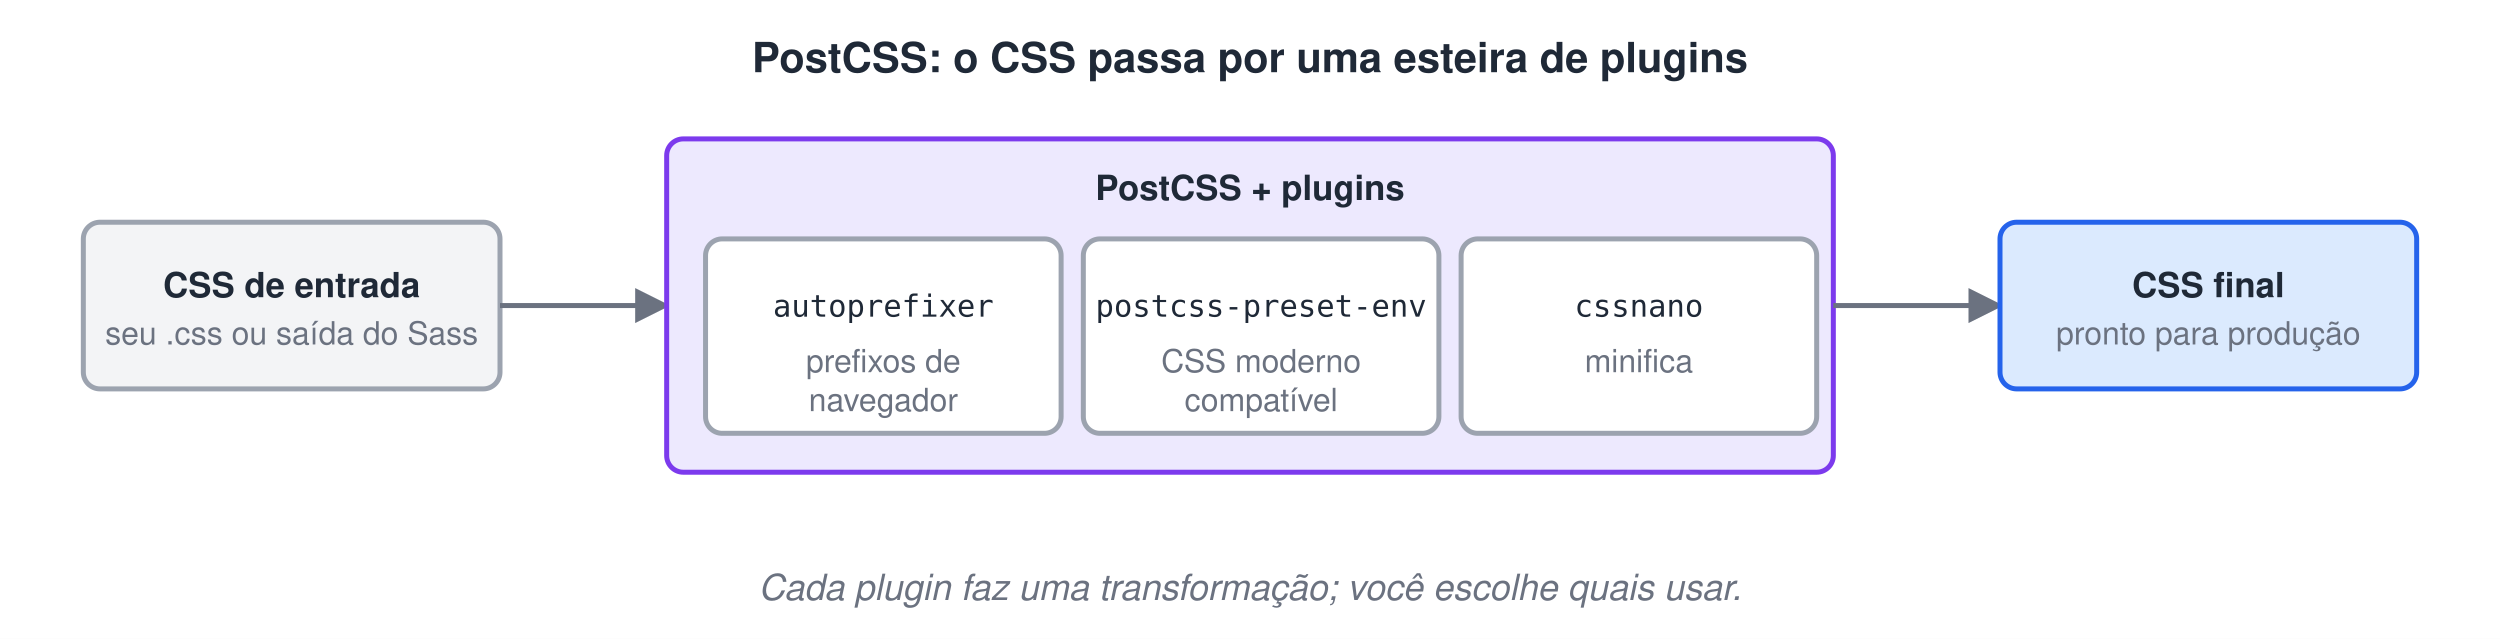
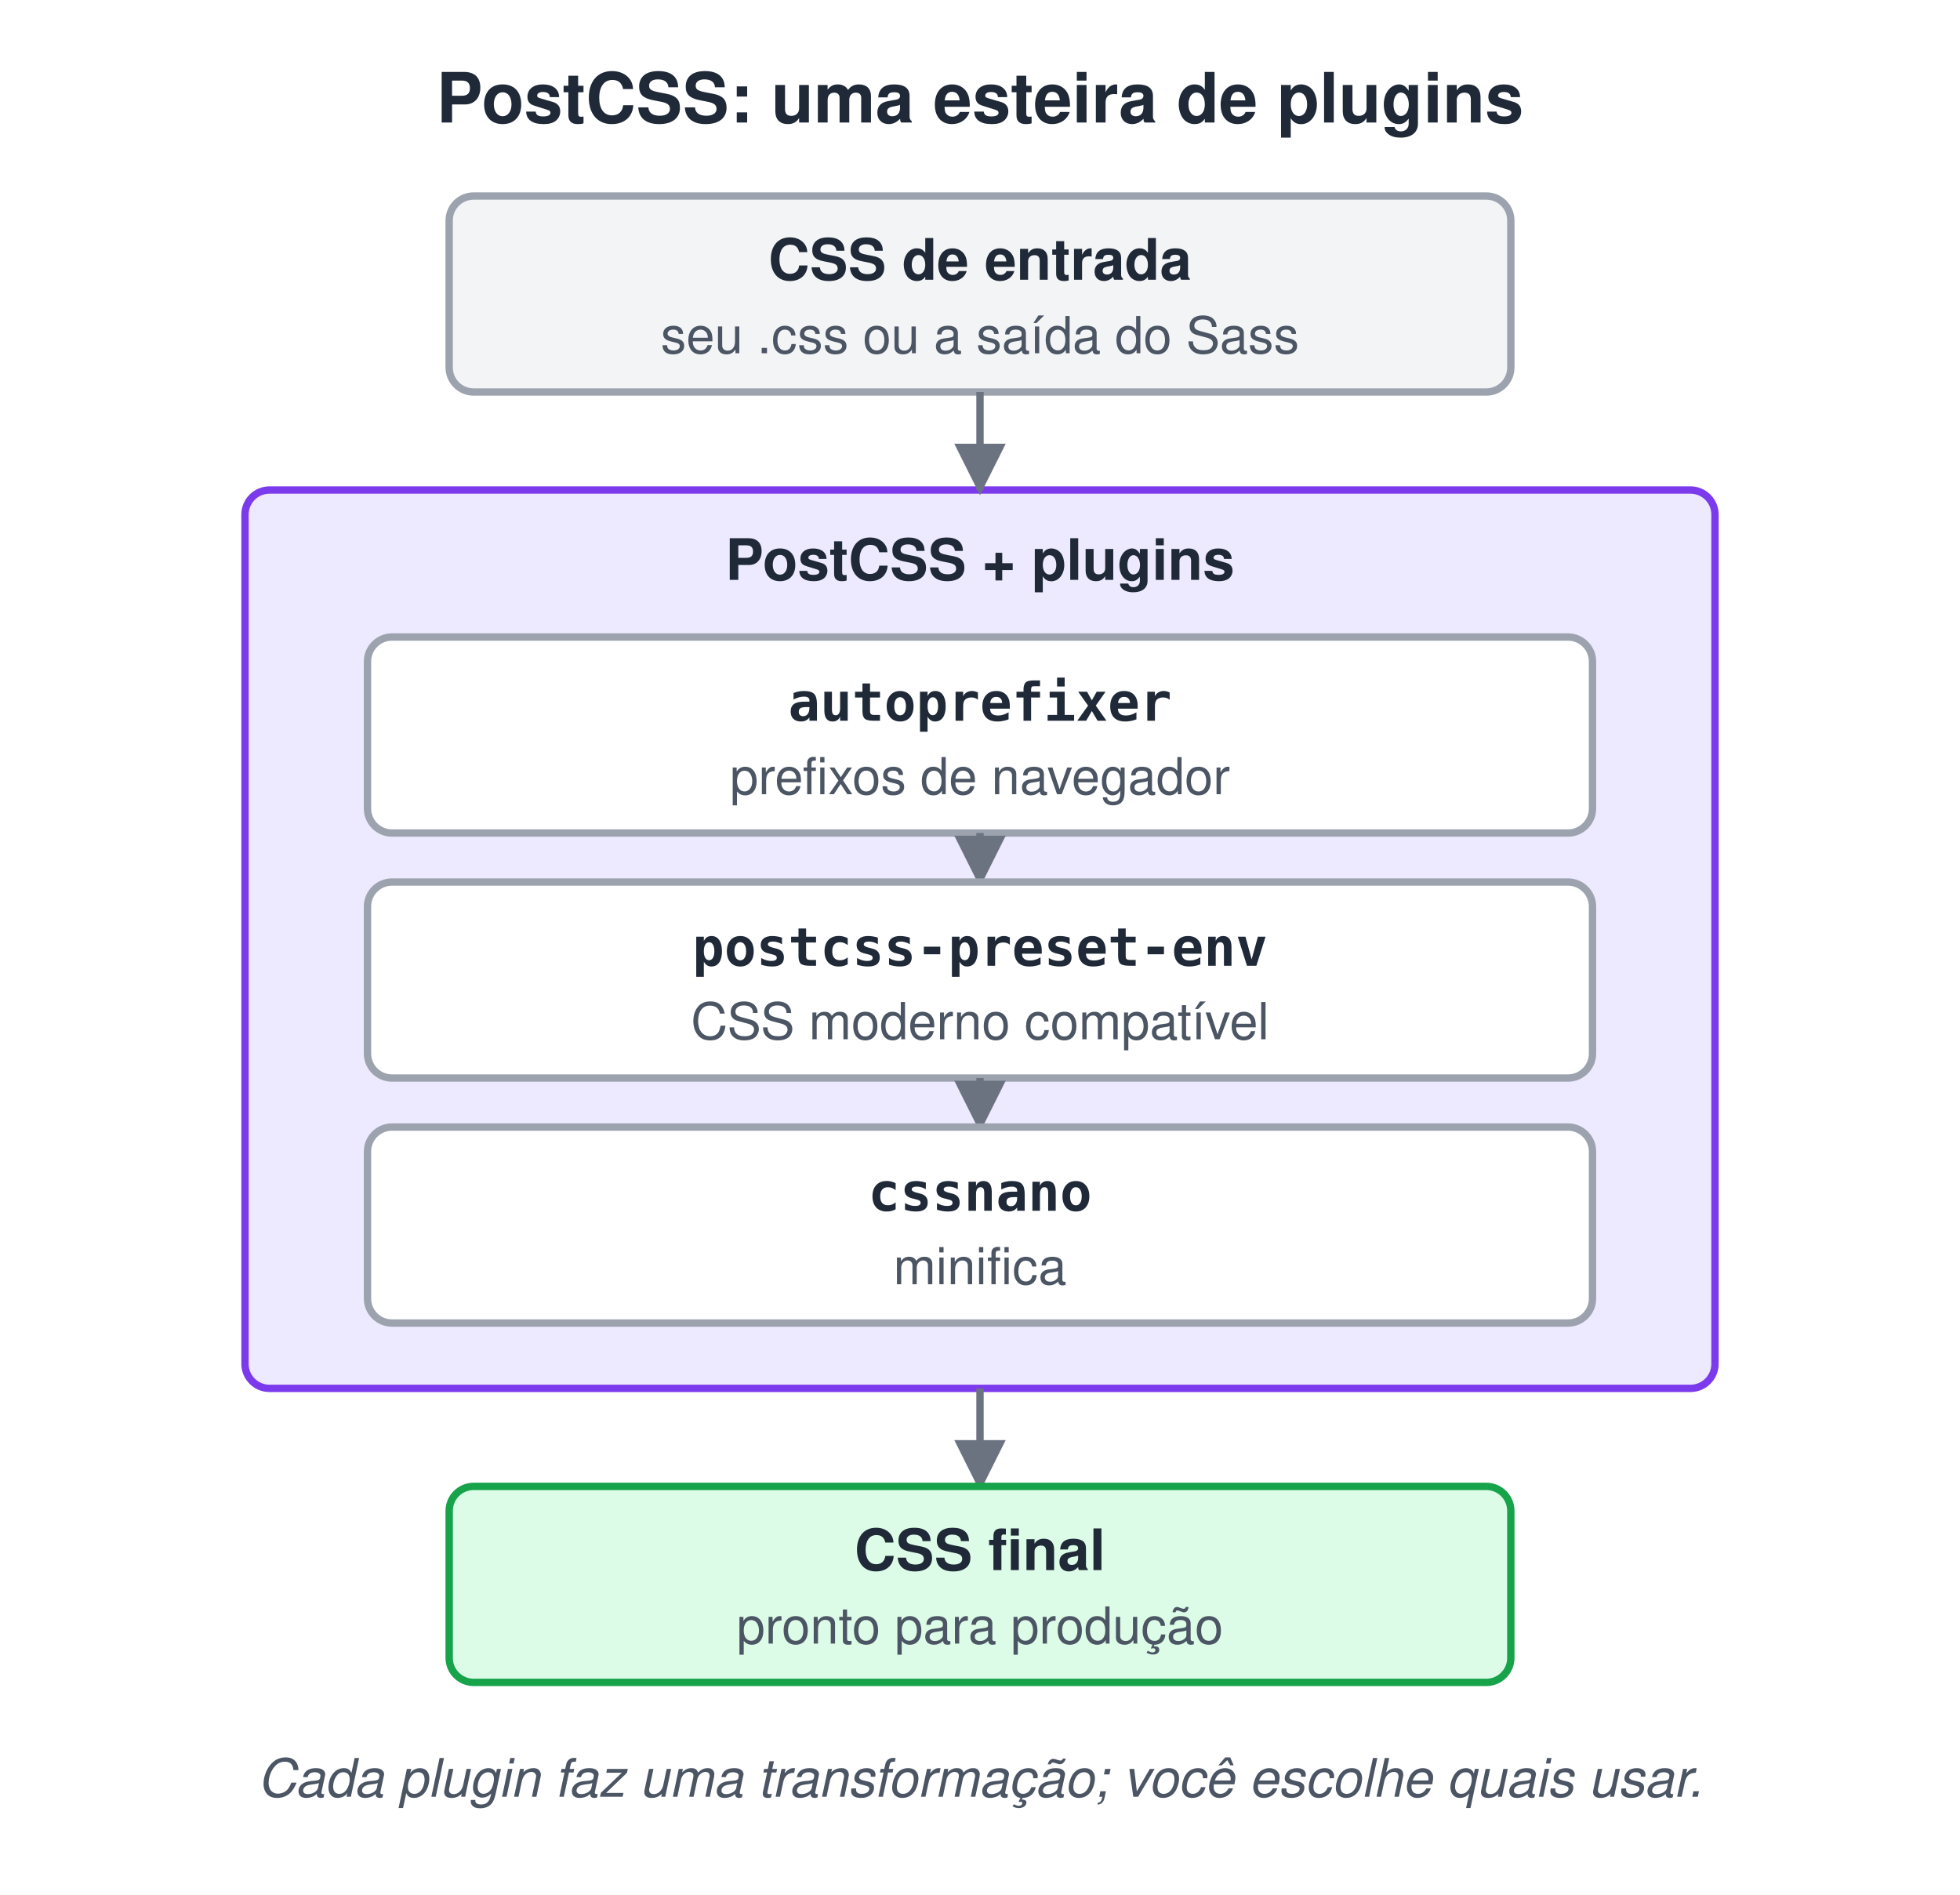
- <svg xmlns="http://www.w3.org/2000/svg" width="900" height="230" viewBox="0 0 900 230">
-   <style>text{font-family:Helvetica,Arial,sans-serif;font-size:12.5px;fill:#1F2937}.t{font-size:15px;font-weight:bold}.b{font-weight:bold}.m{font-family:Menlo,Consolas,monospace;font-size:11px}.s{font-size:11.5px;fill:#6B7280}.n{font-size:13px;font-style:italic;fill:#6B7280}.c{text-anchor:middle}.xB{fill:#DBEAFE;stroke:#2563EB}.xP{fill:#EDE9FE;stroke:#7C3AED}.xY{fill:#F3F4F6;stroke:#9CA3AF}.xW{fill:#fff;stroke:#9CA3AF}rect{stroke-width:1.8}.l{stroke:#6B7280;stroke-width:1.8;fill:none}</style>
+ <svg xmlns="http://www.w3.org/2000/svg" width="480" height="464" viewBox="0 0 480 464">
+   <style>text{white-space:pre;font-family:Helvetica,Arial,sans-serif;font-size:14px;fill:#1F2937}.t{font-size:17px;font-weight:bold}.b{font-weight:bold}.m{font-family:Menlo,Consolas,monospace;font-size:13px}.s{font-size:12.5px;fill:#4B5563}.n{font-size:13px;font-style:italic;fill:#4B5563}.c{text-anchor:middle}.r{text-anchor:end}.xB{fill:#DBEAFE;stroke:#2563EB}.xG{fill:#DCFCE7;stroke:#16A34A}.xO{fill:#FEF3C7;stroke:#D97706}.xP{fill:#EDE9FE;stroke:#7C3AED}.xR{fill:#FEE2E2;stroke:#DC2626}.xY{fill:#F3F4F6;stroke:#9CA3AF}.xW{fill:#fff;stroke:#9CA3AF}.xT{fill:#CCFBF1;stroke:#0D9488}.xK{fill:#FCE7F3;stroke:#DB2777}rect,ellipse,polygon{stroke-width:1.8}.l{stroke:#6B7280;stroke-width:1.8;fill:none}.d{stroke-dasharray:5 4}</style>
  <defs>
-     <marker id="a" viewBox="0 0 10 10" refX="9" refY="5" markerWidth="7" markerHeight="7" orient="auto">
+     <marker id="a" viewBox="0 0 10 10" refX="9" refY="5" markerWidth="7" markerHeight="7" orient="auto-start-reverse">
      <path d="M0,0L10,5L0,10z" fill="#6B7280" />
    </marker>
  </defs>
  <rect width="100%" height="100%" fill="#fff" />
-   <text x="450" y="26" class="t c">PostCSS: o CSS passa por uma esteira de plugins</text>
-   <rect x="30" y="80" width="150" height="60" rx="6" class="xY" />
-   <text x="105" y="107" class="b c">CSS de entrada</text>
-   <text x="105" y="124" class="s c">seu .css ou saída do Sass</text>
-   <path d="M180,110L240,110" class="l" marker-end="url(#a)" />
-   <rect x="240" y="50" width="420" height="120" rx="6" class="xP" />
-   <text x="450" y="72" class="b c">PostCSS + plugins</text>
-   <rect x="254" y="86" width="128" height="70" rx="6" class="xW" />
-   <text x="318" y="114" class="m c">autoprefixer</text>
-   <text x="318" y="134" class="s c">prefixos de</text>
-   <text x="318" y="148" class="s c">navegador</text>
-   <rect x="390" y="86" width="128" height="70" rx="6" class="xW" />
-   <text x="454" y="114" class="m c">postcss-preset-env</text>
-   <text x="454" y="134" class="s c">CSS moderno</text>
-   <text x="454" y="148" class="s c">compatível</text>
-   <rect x="526" y="86" width="128" height="70" rx="6" class="xW" />
-   <text x="590" y="114" class="m c">cssnano</text>
-   <text x="590" y="134" class="s c">minifica</text>
-   <path d="M660,110L720,110" class="l" marker-end="url(#a)" />
-   <rect x="720" y="80" width="150" height="60" rx="6" class="xB" />
-   <text x="795" y="107" class="b c">CSS final</text>
-   <text x="795" y="124" class="s c">pronto para produção</text>
-   <text x="450" y="216" class="n c">Cada plugin faz uma transformação; você escolhe quais usar.</text>
+   <text x="240.0" y="30" class="t c">PostCSS: uma esteira de plugins</text>
+   <rect x="110" y="48" width="260" height="48" rx="6" class="xY" />
+   <text x="240.0" y="68.5" class="b c">CSS de entrada</text>
+   <text x="240.0" y="86.5" class="s c">seu .css ou a saída do Sass</text>
+   <rect x="60" y="120" width="360" height="220" rx="6" class="xP" />
+   <text x="240" y="142" class="b c">PostCSS + plugins</text>
+   <rect x="90" y="156" width="300" height="48" rx="6" class="xW" />
+   <text x="240.0" y="176.5" class="m b c">autoprefixer</text>
+   <text x="240.0" y="194.5" class="s c">prefixos de navegador</text>
+   <path d="M240,204 L240,216" class="l" marker-end="url(#a)" />
+   <rect x="90" y="216" width="300" height="48" rx="6" class="xW" />
+   <text x="240.0" y="236.5" class="m b c">postcss-preset-env</text>
+   <text x="240.0" y="254.5" class="s c">CSS moderno compatível</text>
+   <path d="M240,264 L240,276" class="l" marker-end="url(#a)" />
+   <rect x="90" y="276" width="300" height="48" rx="6" class="xW" />
+   <text x="240.0" y="296.5" class="m b c">cssnano</text>
+   <text x="240.0" y="314.5" class="s c">minifica</text>
+   <path d="M240,96 L240,120" class="l" marker-end="url(#a)" />
+   <path d="M240,340 L240,364" class="l" marker-end="url(#a)" />
+   <rect x="110" y="364" width="260" height="48" rx="6" class="xG" />
+   <text x="240.0" y="384.5" class="b c">CSS final</text>
+   <text x="240.0" y="402.5" class="s c">pronto para produção</text>
+   <text x="240.0" y="440" class="n c">Cada plugin faz uma transformação; você escolhe quais usar.</text>
</svg>
